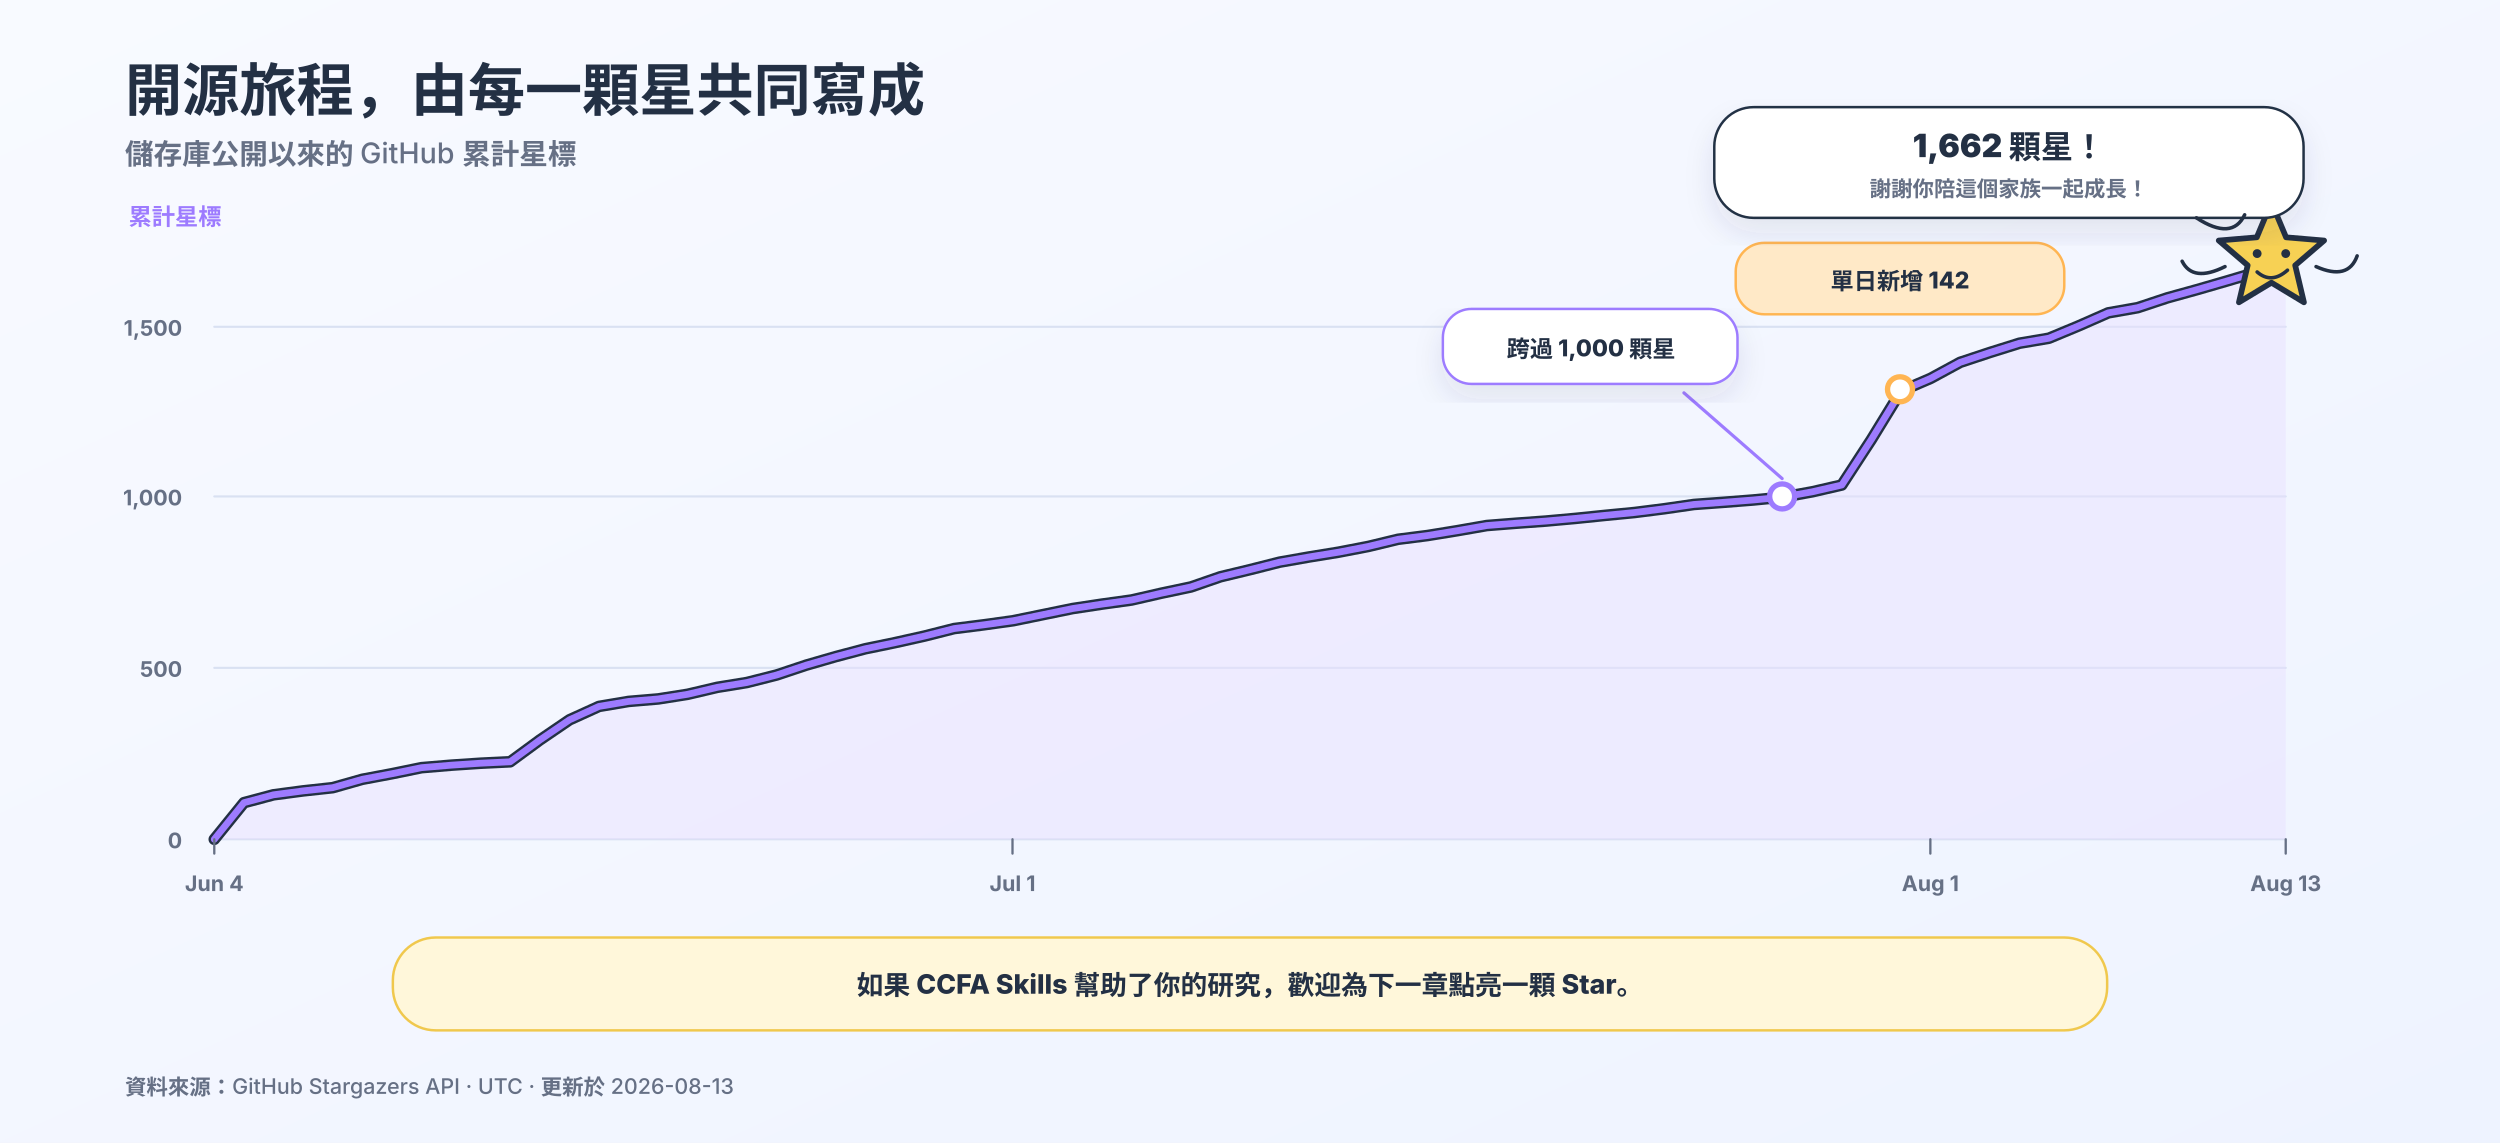
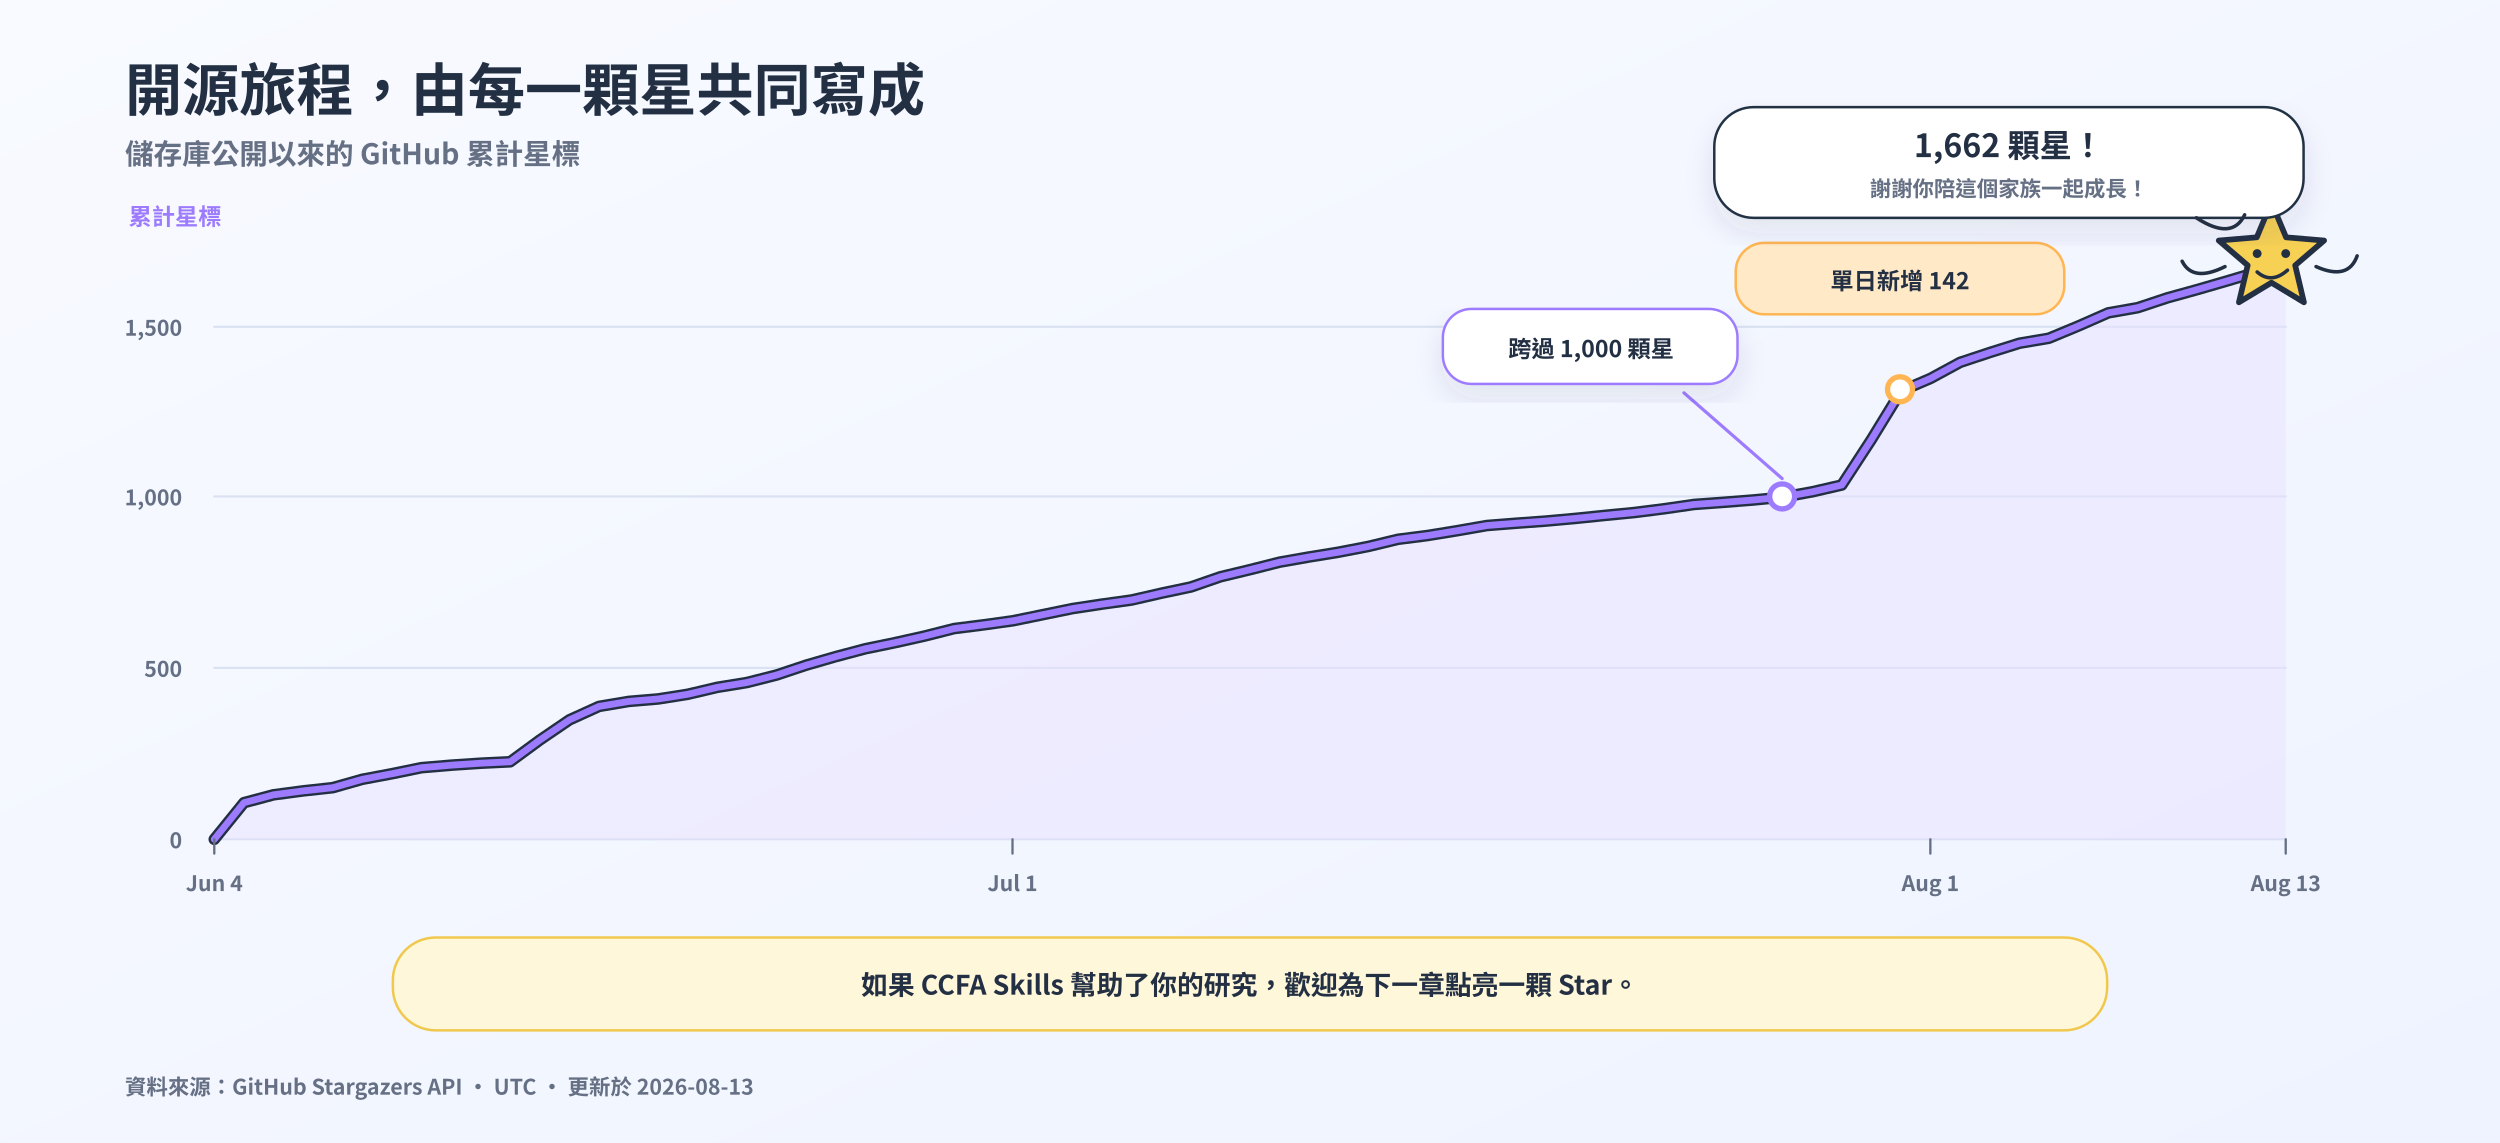
<svg xmlns="http://www.w3.org/2000/svg" width="1400" height="640" viewBox="0 0 1400 640" role="img">
  <defs>
    <marker id="arrow" viewBox="0 0 10 10" refX="8" refY="5" markerWidth="7" markerHeight="7" orient="auto-start-reverse">
      <path d="M 0 0 L 10 5 L 0 10 z" fill="#8EA0C5" />
    </marker>
    <filter id="softShadow" x="-15%" y="-20%" width="130%" height="145%">
      <feDropShadow dx="0" dy="8" stdDeviation="8" flood-color="#2F3A5F" flood-opacity="0.10" />
    </filter>
    <linearGradient id="hero" x1="0" x2="1" y1="0" y2="1">
      <stop offset="0%" stop-color="#F8FAFF" />
      <stop offset="100%" stop-color="#EEF3FF" />
    </linearGradient>
  </defs>
  <rect width="1400" height="640" fill="url(#hero)" />
  <style>
- text { font-family: Inter, "Noto Sans SC", "Microsoft YaHei", Arial, sans-serif; }
+ text { font-family: "Noto Sans CJK TC", "Noto Sans TC", "Microsoft JhengHei", Arial, sans-serif; }
.small { fill: #667085; font-size: 13px; }
.mono { font-family: "JetBrains Mono", Consolas, monospace; }
</style>
  <text x="70" y="62" font-size="32" font-weight="900" fill="#233044" text-anchor="start">開源旅程，由每一顆星共同寫成</text>
  <text x="70" y="92" font-size="16" font-weight="550" fill="#667085" text-anchor="start">儲存庫公開以來的 GitHub 累計星標</text>
  <text x="72" y="126" font-size="13" font-weight="750" fill="#9D7BFF" text-anchor="start">累計星標</text>
  <line x1="120" y1="470" x2="1280" y2="470" stroke="#D9E1F2" stroke-width="1.2" stroke-linecap="round" />
  <text x="102" y="475" font-size="12" font-weight="650" fill="#667085" text-anchor="end">0</text>
  <line x1="120" y1="374" x2="1280" y2="374" stroke="#D9E1F2" stroke-width="1.2" stroke-linecap="round" />
  <text x="102" y="379" font-size="12" font-weight="650" fill="#667085" text-anchor="end">500</text>
  <line x1="120" y1="278" x2="1280" y2="278" stroke="#D9E1F2" stroke-width="1.2" stroke-linecap="round" />
  <text x="102" y="283" font-size="12" font-weight="650" fill="#667085" text-anchor="end">1,000</text>
  <line x1="120" y1="183" x2="1280" y2="183" stroke="#D9E1F2" stroke-width="1.2" stroke-linecap="round" />
  <text x="102" y="188" font-size="12" font-weight="650" fill="#667085" text-anchor="end">1,500</text>
  <path d="M 120.0 470.0 L 136.6 449.5 L 153.1 445.1 L 169.7 442.9 L 186.3 441.1 L 202.9 436.4 L 219.4 433.3 L 236.0 429.9 L 252.6 428.5 L 269.1 427.4 L 285.7 426.6 L 302.3 414.4 L 318.9 403.1 L 335.4 395.6 L 352.0 392.8 L 368.6 391.4 L 385.1 388.8 L 401.7 384.9 L 418.3 382.2 L 434.9 378.0 L 451.4 372.5 L 468.0 367.7 L 484.6 363.3 L 501.1 359.9 L 517.7 356.2 L 534.3 352.0 L 550.9 349.9 L 567.4 347.6 L 584.0 344.2 L 600.6 340.8 L 617.1 338.3 L 633.7 336.0 L 650.3 332.2 L 666.9 328.7 L 683.4 323.0 L 700.0 319.0 L 716.6 314.8 L 733.1 311.9 L 749.7 309.2 L 766.3 306.0 L 782.9 302.0 L 799.4 299.9 L 816.0 297.2 L 832.6 294.3 L 849.1 293.0 L 865.7 291.8 L 882.3 290.3 L 898.9 288.6 L 915.4 287.0 L 932.0 284.9 L 948.6 282.5 L 965.1 281.3 L 981.7 280.0 L 998.3 278.4 L 1014.9 275.4 L 1031.4 271.6 L 1048.0 246.1 L 1064.6 219.0 L 1081.1 211.9 L 1097.7 202.9 L 1114.3 197.4 L 1130.9 192.2 L 1147.4 189.4 L 1164.0 182.5 L 1180.6 175.2 L 1197.1 172.3 L 1213.7 166.8 L 1230.3 162.2 L 1246.9 157.4 L 1263.4 152.5 L 1280.0 152.3 L 1280 470 L 120 470 Z" fill="#E9DFFF" opacity="0.48" stroke="none" />
  <path d="M 120.0 470.0 L 136.6 449.5 L 153.1 445.1 L 169.7 442.9 L 186.3 441.1 L 202.9 436.4 L 219.4 433.3 L 236.0 429.9 L 252.6 428.5 L 269.1 427.4 L 285.7 426.6 L 302.3 414.4 L 318.9 403.1 L 335.4 395.6 L 352.0 392.8 L 368.6 391.4 L 385.1 388.8 L 401.7 384.9 L 418.3 382.2 L 434.9 378.0 L 451.4 372.5 L 468.0 367.7 L 484.6 363.3 L 501.1 359.9 L 517.7 356.2 L 534.3 352.0 L 550.9 349.9 L 567.4 347.6 L 584.0 344.2 L 600.6 340.8 L 617.1 338.3 L 633.7 336.0 L 650.3 332.2 L 666.9 328.7 L 683.4 323.0 L 700.0 319.0 L 716.6 314.8 L 733.1 311.9 L 749.7 309.2 L 766.3 306.0 L 782.9 302.0 L 799.4 299.9 L 816.0 297.2 L 832.6 294.3 L 849.1 293.0 L 865.7 291.8 L 882.3 290.3 L 898.9 288.6 L 915.4 287.0 L 932.0 284.9 L 948.6 282.5 L 965.1 281.3 L 981.7 280.0 L 998.3 278.4 L 1014.9 275.4 L 1031.4 271.6 L 1048.0 246.1 L 1064.6 219.0 L 1081.1 211.9 L 1097.7 202.9 L 1114.3 197.4 L 1130.9 192.2 L 1147.4 189.4 L 1164.0 182.5 L 1180.6 175.2 L 1197.1 172.3 L 1213.7 166.8 L 1230.3 162.2 L 1246.9 157.4 L 1263.4 152.5 L 1280.0 152.3" fill="none" stroke="#233044" stroke-width="6.5" stroke-linecap="round" stroke-linejoin="round" />
  <path d="M 120.0 470.0 L 136.6 449.5 L 153.1 445.1 L 169.7 442.9 L 186.3 441.1 L 202.9 436.4 L 219.4 433.3 L 236.0 429.9 L 252.6 428.5 L 269.1 427.4 L 285.7 426.6 L 302.3 414.4 L 318.9 403.1 L 335.4 395.6 L 352.0 392.8 L 368.6 391.4 L 385.1 388.8 L 401.7 384.9 L 418.3 382.2 L 434.9 378.0 L 451.4 372.5 L 468.0 367.7 L 484.6 363.3 L 501.1 359.9 L 517.7 356.2 L 534.3 352.0 L 550.9 349.9 L 567.4 347.6 L 584.0 344.2 L 600.6 340.8 L 617.1 338.3 L 633.7 336.0 L 650.3 332.2 L 666.9 328.7 L 683.4 323.0 L 700.0 319.0 L 716.6 314.8 L 733.1 311.9 L 749.7 309.2 L 766.3 306.0 L 782.9 302.0 L 799.4 299.9 L 816.0 297.2 L 832.6 294.3 L 849.1 293.0 L 865.7 291.8 L 882.3 290.3 L 898.9 288.6 L 915.4 287.0 L 932.0 284.9 L 948.6 282.5 L 965.1 281.3 L 981.7 280.0 L 998.3 278.4 L 1014.9 275.4 L 1031.4 271.6 L 1048.0 246.1 L 1064.6 219.0 L 1081.1 211.9 L 1097.7 202.9 L 1114.3 197.4 L 1130.9 192.2 L 1147.4 189.4 L 1164.0 182.5 L 1180.6 175.2 L 1197.1 172.3 L 1213.7 166.8 L 1230.3 162.2 L 1246.9 157.4 L 1263.4 152.5 L 1280.0 152.3" fill="none" stroke="#9D7BFF" stroke-width="3.8" stroke-linecap="round" stroke-linejoin="round" />
  <line x1="120" y1="470" x2="120" y2="478" stroke="#667085" stroke-width="1.3" stroke-linecap="round" />
  <text x="120" y="499" font-size="12" font-weight="650" fill="#667085" text-anchor="middle">Jun 4</text>
  <line x1="567" y1="470" x2="567" y2="478" stroke="#667085" stroke-width="1.3" stroke-linecap="round" />
  <text x="567" y="499" font-size="12" font-weight="650" fill="#667085" text-anchor="middle">Jul 1</text>
  <line x1="1081" y1="470" x2="1081" y2="478" stroke="#667085" stroke-width="1.3" stroke-linecap="round" />
  <text x="1081" y="499" font-size="12" font-weight="650" fill="#667085" text-anchor="middle">Aug 1</text>
  <line x1="1280" y1="470" x2="1280" y2="478" stroke="#667085" stroke-width="1.3" stroke-linecap="round" />
  <text x="1280" y="499" font-size="12" font-weight="650" fill="#667085" text-anchor="middle">Aug 13</text>
  <circle cx="998" cy="278" r="7" fill="#FFFFFF" stroke="#9D7BFF" stroke-width="3.0" />
  <line x1="998" y1="268" x2="943" y2="220" stroke="#9D7BFF" stroke-width="1.8" stroke-linecap="round" />
  <rect x="808" y="173" width="165" height="42" rx="16" fill="#FFFFFF" stroke="#9D7BFF" stroke-width="1.4" filter="url(#softShadow)" />
  <text x="891" y="200" font-size="13" font-weight="800" fill="#233044" text-anchor="middle">跨過 1,000 顆星</text>
  <circle cx="1064" cy="218" r="7" fill="#FFFFFF" stroke="#FFB552" stroke-width="3.0" />
  <rect x="972" y="136" width="184" height="40" rx="16" fill="#FFE9C7" stroke="#FFB552" stroke-width="1.4" />
  <text x="1064" y="162" font-size="13" font-weight="800" fill="#233044" text-anchor="middle">單日新增 142</text>
  <polygon points="1272.0,113.3 1280.2,132.9 1301.5,134.7 1285.3,148.6 1290.2,169.3 1272.0,158.3 1253.8,169.3 1258.7,148.6 1242.5,134.7 1263.8,132.9" fill="#F7D154" stroke="#233044" stroke-width="3.2" stroke-linejoin="round" />
  <circle cx="1264" cy="142" r="2" fill="#233044" stroke="#233044" stroke-width="1.0" />
  <circle cx="1280" cy="142" r="2" fill="#233044" stroke="#233044" stroke-width="1.0" />
  <path d="M 1264.0 152.3 Q 1272.0 159.3 1281.0 151.3" fill="none" stroke="#233044" stroke-width="2.0" stroke-linecap="round" stroke-linejoin="round" />
  <path d="M 1246.0 149.3 Q 1228.0 158.3 1222.0 146.3" fill="none" stroke="#233044" stroke-width="2.0" stroke-linecap="round" stroke-linejoin="round" />
  <path d="M 1297.0 149.3 Q 1315.0 157.3 1320.0 143.3" fill="none" stroke="#233044" stroke-width="2.0" stroke-linecap="round" stroke-linejoin="round" />
  <rect x="960" y="60" width="330" height="62" rx="22" fill="#FFFFFF" stroke="#233044" stroke-width="1.4" filter="url(#softShadow)" />
  <text x="1125" y="88" font-size="18" font-weight="900" fill="#233044" text-anchor="middle">1,662 顆星！</text>
  <text x="1125" y="110" font-size="12" font-weight="650" fill="#667085" text-anchor="middle">謝謝你陪這個家族一起成長！</text>
  <path d="M 1230 122 Q 1250 135 1257.0 120.3" fill="none" stroke="#233044" stroke-width="2.0" stroke-linecap="round" stroke-linejoin="round" />
  <rect x="220" y="525" width="960" height="52" rx="24" fill="#FFF7DA" stroke="#F0C84D" stroke-width="1.4" />
  <text x="700" y="557" font-size="15" font-weight="800" fill="#233044" text-anchor="middle">如果 CCFA Skills 幫助了你的研究，歡迎為下一章點亮一顆 Star。</text>
  <text x="70" y="613" font-size="12" font-weight="550" fill="#667085" text-anchor="start">資料來源：GitHub Stargazers API · UTC · 更新於 2026-08-13</text>
</svg>
